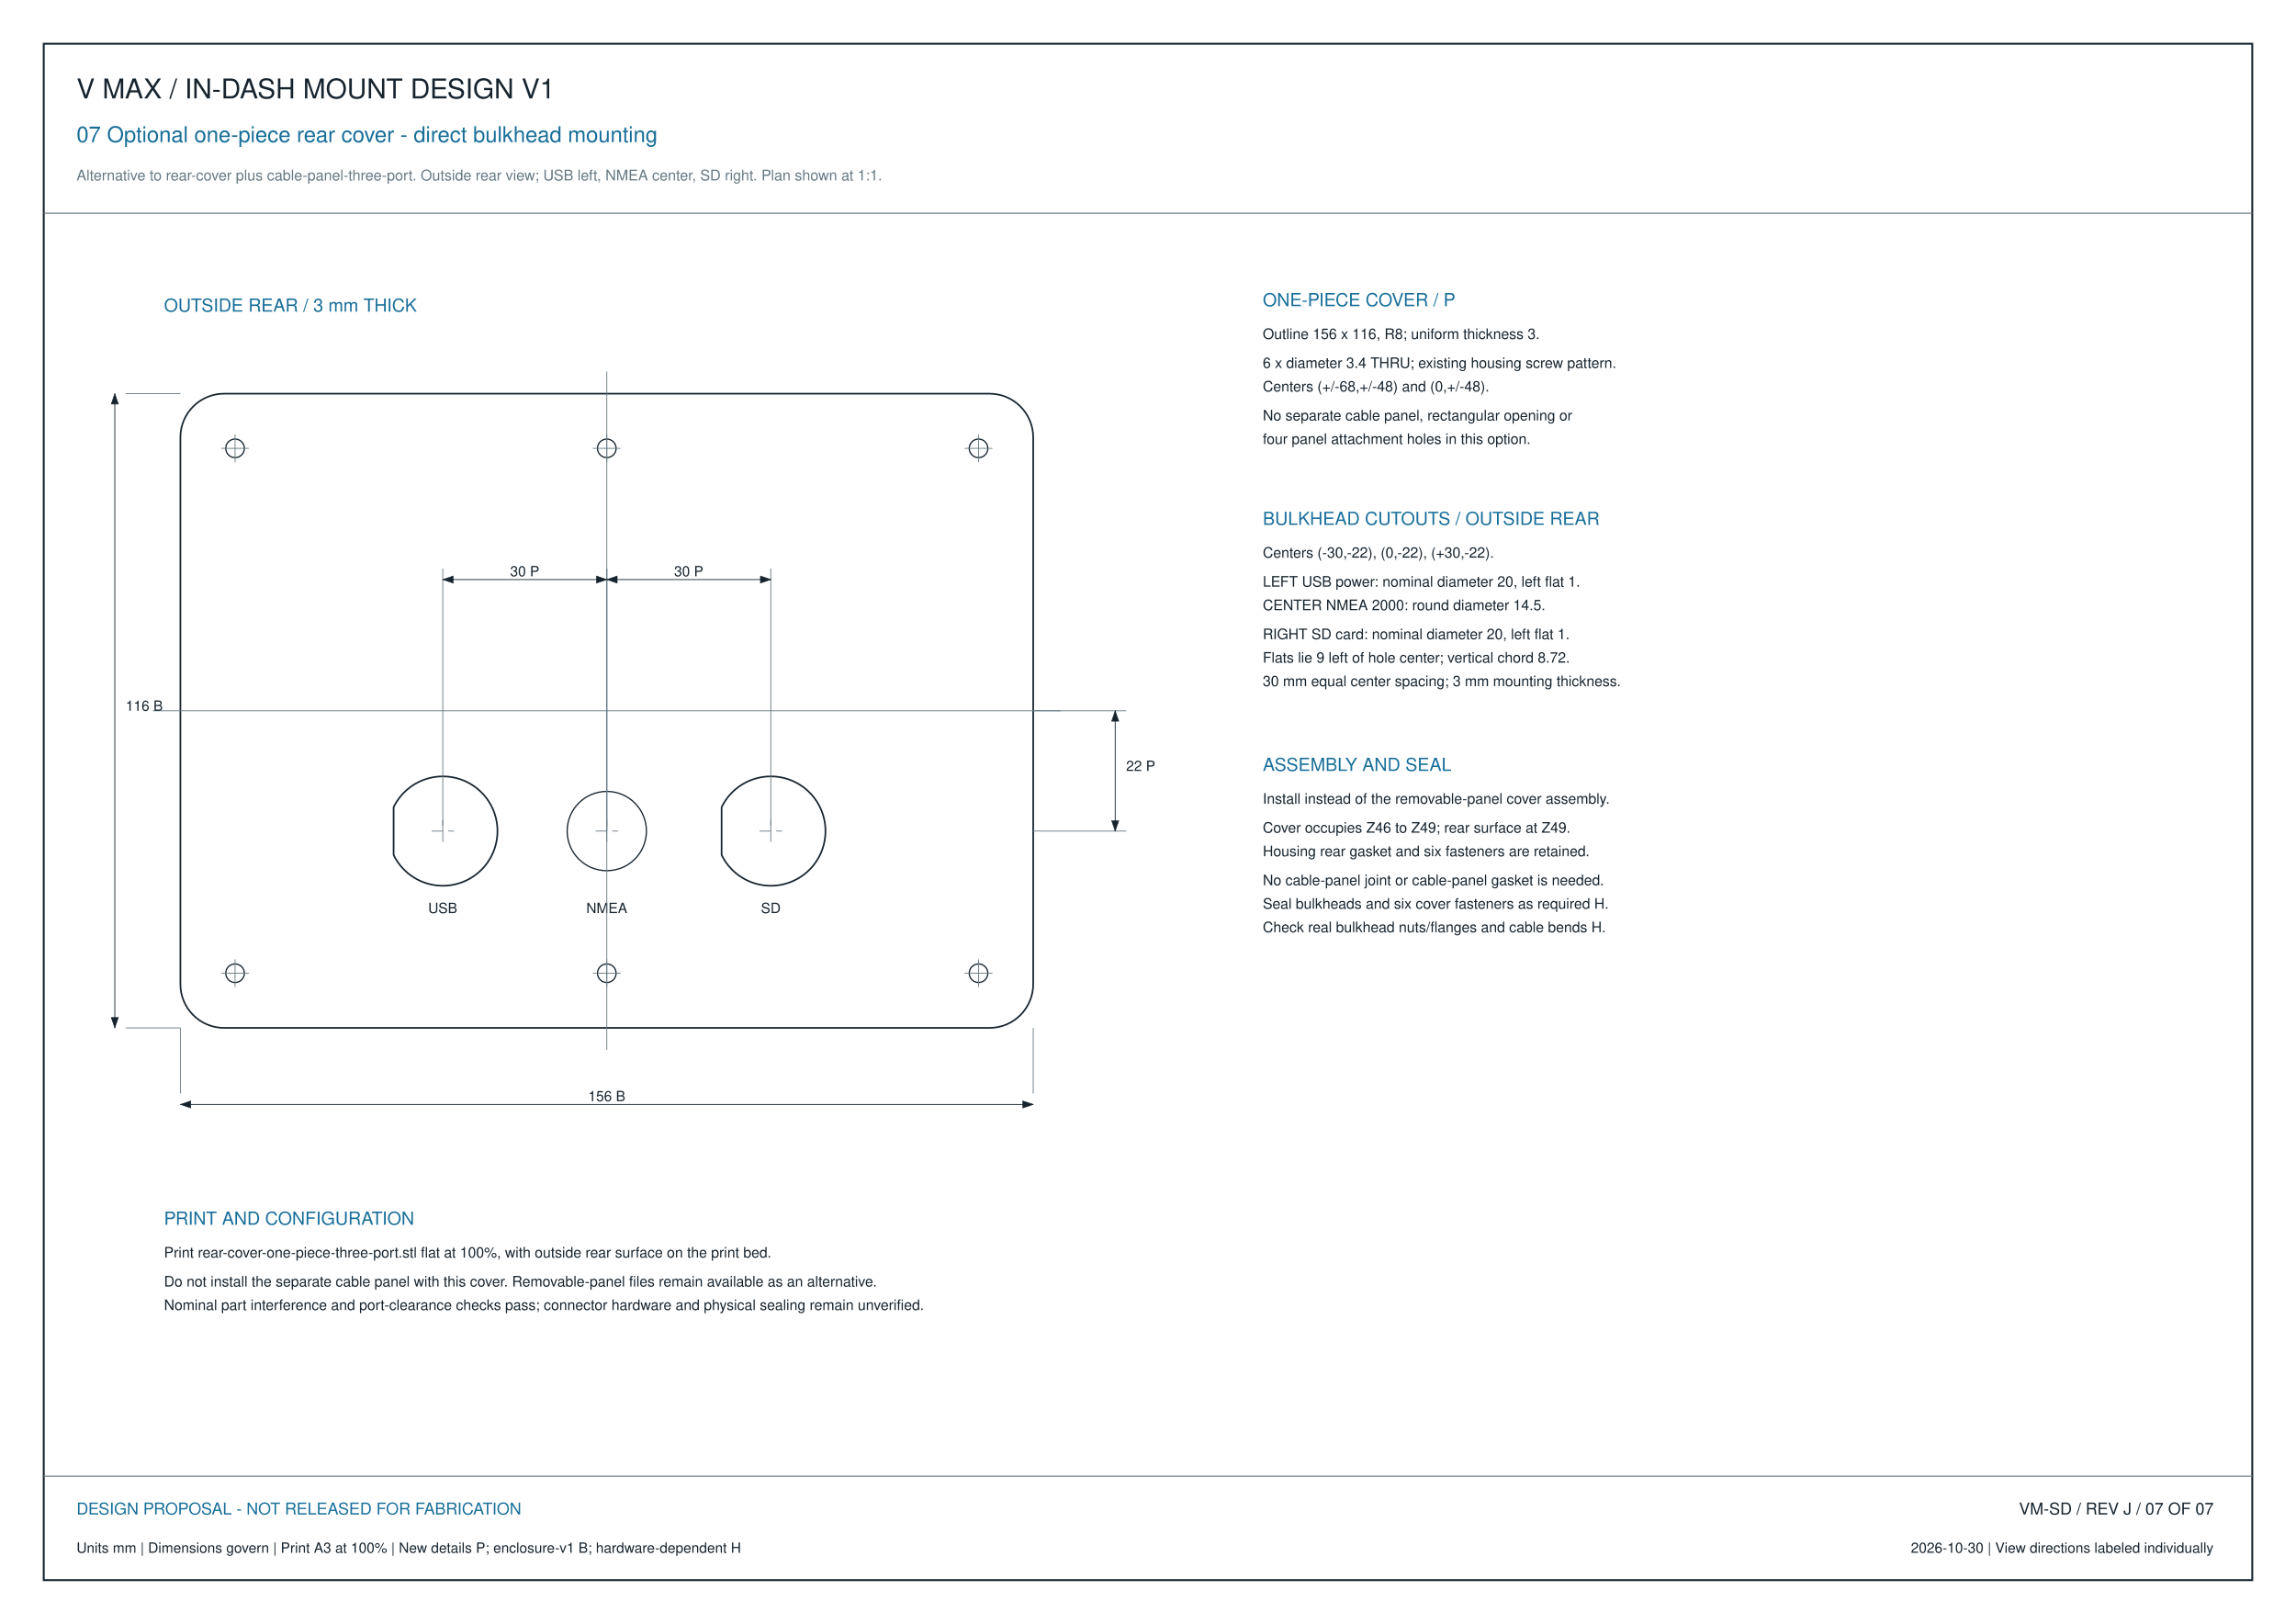
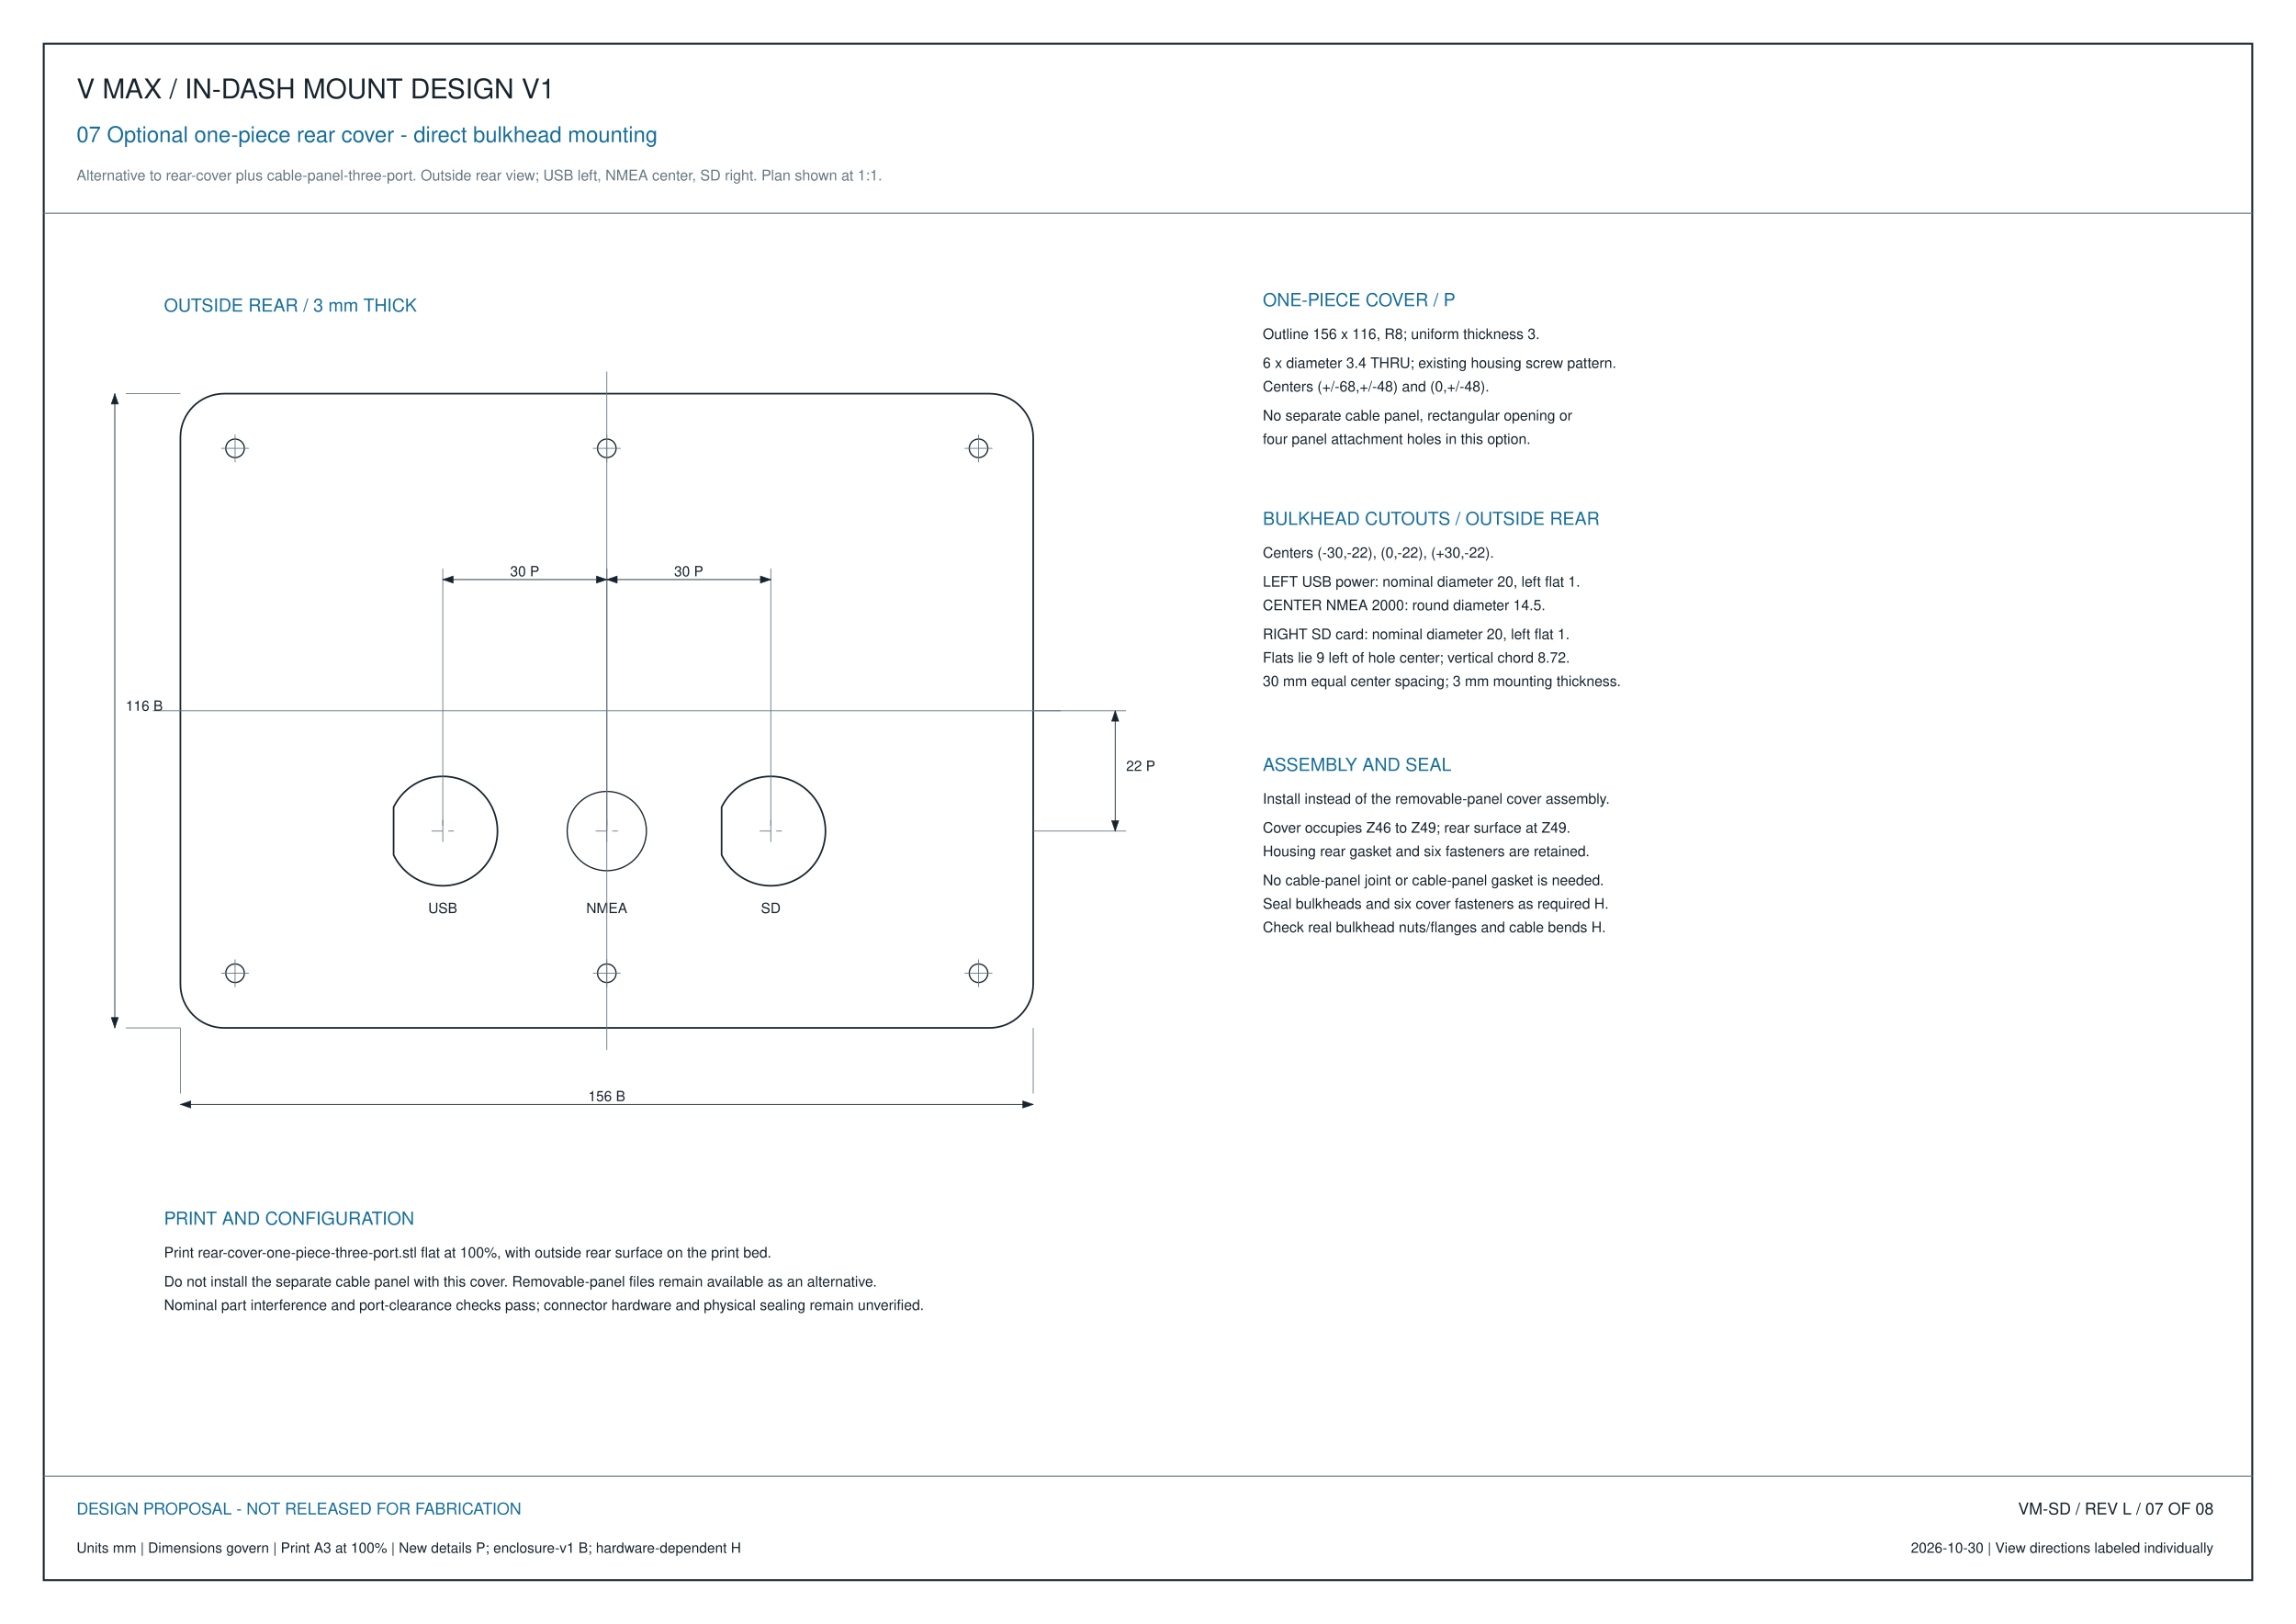
<svg xmlns="http://www.w3.org/2000/svg" width="420" height="297" preserveAspectRatio="xMinYMin meet" viewBox="0 0 420 297" version="1.0" fill-rule="evenodd">
  <clipPath id="clip">
    <rect x="0" y="0" width="420" height="297" />
  </clipPath>
  <g id="group" transform="scale(1,-1) translate(0,-297)" style="clip-path: url(#clip)">
    <g transform="">
      <rect x="8" y="8" width="404" height="281" style="stroke: rgb(9%,14%,18%); stroke-linecap: butt; stroke-width: 0.35; fill: none; fill-rule: evenodd;" />
      <text x="14" y="279" style="font-family: Helvetica; font-size: 5px;fill: rgb(9%,14%,18%); stroke:none;" transform="translate(0,558) scale(1,-1)">V MAX  /  IN-DASH MOUNT DESIGN V1</text>
      <text x="14" y="271" style="font-family: Helvetica; font-size: 4px;fill: rgb(9%,43%,60%); stroke:none;" transform="translate(0,542) scale(1,-1)">07  Optional one-piece rear cover - direct bulkhead mounting</text>
      <text x="14" y="264" style="font-family: Helvetica; font-size: 2.7px;fill: rgb(40%,47%,51%); stroke:none;" transform="translate(0,528) scale(1,-1)">Alternative to rear-cover plus cable-panel-three-port. Outside rear view; USB left, NMEA center, SD right. Plan shown at 1:1.</text>
      <path d="M 8,258 L 412,258 Z" style="stroke: rgb(40%,47%,51%); stroke-linecap: butt; stroke-width: 0.2;" />
      <path d="M 8,27 L 412,27 Z" style="stroke: rgb(40%,47%,51%); stroke-linecap: butt; stroke-width: 0.2;" />
      <text x="14" y="20" style="font-family: Helvetica; font-size: 3px;fill: rgb(9%,43%,60%); stroke:none;" transform="translate(0,40) scale(1,-1)">DESIGN PROPOSAL - NOT RELEASED FOR FABRICATION</text>
      <text x="14" y="13" style="font-family: Helvetica; font-size: 2.6px;fill: rgb(9%,14%,18%); stroke:none;" transform="translate(0,26) scale(1,-1)">Units mm | Dimensions govern | Print A3 at 100% | New details P; enclosure-v1 B; hardware-dependent H</text>
-       <text x="369.321" y="20" style="font-family: Helvetica; font-size: 3px;fill: rgb(9%,14%,18%); stroke:none;" transform="translate(0,40) scale(1,-1)">VM-SD / REV J / 07 OF 07</text>
+       <text x="369.153" y="20" style="font-family: Helvetica; font-size: 3px;fill: rgb(9%,14%,18%); stroke:none;" transform="translate(0,40) scale(1,-1)">VM-SD / REV L / 07 OF 08</text>
      <text x="349.558" y="13" style="font-family: Helvetica; font-size: 2.6px;fill: rgb(9%,14%,18%); stroke:none;" transform="translate(0,26) scale(1,-1)">2026-10-30 | View directions labeled individually</text>
      <rect x="33" y="109" width="156" height="116" rx="8" ry="8" style="stroke: rgb(9%,14%,18%); stroke-linecap: butt; stroke-width: 0.3; fill: none; fill-rule: evenodd;" />
      <circle cx="43" cy="119" r="1.7" style="stroke: rgb(9%,14%,18%); stroke-linecap: butt; stroke-width: 0.23; fill: none; fill-rule: evenodd;" />
      <path d="M 40.5,119 L 45.5,119 Z" style="stroke: rgb(40%,47%,51%); stroke-linecap: butt; stroke-width: 0.15; stroke-dasharray: 2, 1;" />
      <path d="M 43,116.5 L 43,121.5 Z" style="stroke: rgb(40%,47%,51%); stroke-linecap: butt; stroke-width: 0.15; stroke-dasharray: 2, 1;" />
      <circle cx="43" cy="215" r="1.7" style="stroke: rgb(9%,14%,18%); stroke-linecap: butt; stroke-width: 0.23; fill: none; fill-rule: evenodd;" />
      <path d="M 40.5,215 L 45.5,215 Z" style="stroke: rgb(40%,47%,51%); stroke-linecap: butt; stroke-width: 0.15; stroke-dasharray: 2, 1;" />
      <path d="M 43,212.5 L 43,217.5 Z" style="stroke: rgb(40%,47%,51%); stroke-linecap: butt; stroke-width: 0.15; stroke-dasharray: 2, 1;" />
      <circle cx="179" cy="119" r="1.7" style="stroke: rgb(9%,14%,18%); stroke-linecap: butt; stroke-width: 0.23; fill: none; fill-rule: evenodd;" />
      <path d="M 176.5,119 L 181.5,119 Z" style="stroke: rgb(40%,47%,51%); stroke-linecap: butt; stroke-width: 0.15; stroke-dasharray: 2, 1;" />
      <path d="M 179,116.5 L 179,121.5 Z" style="stroke: rgb(40%,47%,51%); stroke-linecap: butt; stroke-width: 0.15; stroke-dasharray: 2, 1;" />
      <circle cx="179" cy="215" r="1.7" style="stroke: rgb(9%,14%,18%); stroke-linecap: butt; stroke-width: 0.23; fill: none; fill-rule: evenodd;" />
      <path d="M 176.5,215 L 181.5,215 Z" style="stroke: rgb(40%,47%,51%); stroke-linecap: butt; stroke-width: 0.15; stroke-dasharray: 2, 1;" />
      <path d="M 179,212.5 L 179,217.5 Z" style="stroke: rgb(40%,47%,51%); stroke-linecap: butt; stroke-width: 0.15; stroke-dasharray: 2, 1;" />
      <circle cx="111" cy="119" r="1.7" style="stroke: rgb(9%,14%,18%); stroke-linecap: butt; stroke-width: 0.23; fill: none; fill-rule: evenodd;" />
      <path d="M 108.5,119 L 113.5,119 Z" style="stroke: rgb(40%,47%,51%); stroke-linecap: butt; stroke-width: 0.15; stroke-dasharray: 2, 1;" />
      <path d="M 111,116.5 L 111,121.5 Z" style="stroke: rgb(40%,47%,51%); stroke-linecap: butt; stroke-width: 0.15; stroke-dasharray: 2, 1;" />
      <circle cx="111" cy="215" r="1.7" style="stroke: rgb(9%,14%,18%); stroke-linecap: butt; stroke-width: 0.23; fill: none; fill-rule: evenodd;" />
      <path d="M 108.5,215 L 113.5,215 Z" style="stroke: rgb(40%,47%,51%); stroke-linecap: butt; stroke-width: 0.15; stroke-dasharray: 2, 1;" />
      <path d="M 111,212.5 L 111,217.5 Z" style="stroke: rgb(40%,47%,51%); stroke-linecap: butt; stroke-width: 0.15; stroke-dasharray: 2, 1;" />
      <polygon points="72 140.641, 72.152 140.341, 72.313 140.046, 72.485 139.757, 72.666 139.473, 72.856 139.196, 73.056 138.926, 73.265 138.662, 73.482 138.405, 73.708 138.156, 73.943 137.915, 74.185 137.682, 74.435 137.457, 74.692 137.24, 74.957 137.033, 75.228 136.834, 75.506 136.644, 75.79 136.464, 76.08 136.294, 76.375 136.134, 76.676 135.983, 76.982 135.843, 77.292 135.713, 77.606 135.593, 77.925 135.485, 78.246 135.387, 78.571 135.299, 78.899 135.223, 79.229 135.158, 79.561 135.104, 79.894 135.061, 80.229 135.03, 80.565 135.01, 80.901 135, 81.237 135.003, 81.573 135.016, 81.909 135.041, 82.243 135.077, 82.576 135.125, 82.907 135.184, 83.236 135.253, 83.563 135.334, 83.886 135.425, 84.206 135.528, 84.523 135.641, 84.836 135.765, 85.144 135.899, 85.448 136.044, 85.747 136.198, 86.04 136.363, 86.327 136.537, 86.609 136.721, 86.884 136.914, 87.153 137.117, 87.414 137.328, 87.669 137.548, 87.915 137.777, 88.154 138.013, 88.385 138.258, 88.608 138.51, 88.822 138.769, 89.027 139.036, 89.223 139.309, 89.41 139.589, 89.587 139.875, 89.754 140.167, 89.912 140.464, 90.059 140.766, 90.197 141.073, 90.323 141.384, 90.44 141.7, 90.545 142.019, 90.64 142.342, 90.724 142.667, 90.797 142.996, 90.859 143.326, 90.91 143.659, 90.949 143.993, 90.977 144.328, 90.994 144.664, 91 145, 90.994 145.336, 90.977 145.672, 90.949 146.007, 90.91 146.341, 90.859 146.674, 90.797 147.004, 90.724 147.333, 90.64 147.658, 90.545 147.981, 90.44 148.3, 90.323 148.616, 90.197 148.927, 90.059 149.234, 89.912 149.536, 89.754 149.833, 89.587 150.125, 89.41 150.411, 89.223 150.691, 89.027 150.964, 88.822 151.231, 88.608 151.49, 88.385 151.742, 88.154 151.987, 87.915 152.223, 87.669 152.452, 87.414 152.672, 87.153 152.883, 86.884 153.086, 86.609 153.279, 86.327 153.463, 86.04 153.637, 85.747 153.802, 85.448 153.956, 85.144 154.101, 84.836 154.235, 84.523 154.359, 84.206 154.472, 83.886 154.575, 83.563 154.666, 83.236 154.747, 82.907 154.816, 82.576 154.875, 82.243 154.923, 81.909 154.959, 81.573 154.984, 81.237 154.997, 80.901 155, 80.565 154.99, 80.229 154.97, 79.894 154.939, 79.561 154.896, 79.229 154.842, 78.899 154.777, 78.571 154.701, 78.246 154.613, 77.925 154.515, 77.606 154.407, 77.292 154.287, 76.982 154.157, 76.676 154.017, 76.375 153.866, 76.08 153.706, 75.79 153.536, 75.506 153.356, 75.228 153.166, 74.957 152.967, 74.692 152.76, 74.435 152.543, 74.185 152.318, 73.943 152.085, 73.708 151.844, 73.482 151.595, 73.265 151.338, 73.056 151.074, 72.856 150.804, 72.666 150.527, 72.485 150.243, 72.313 149.954, 72.152 149.659, 72 149.359" style="stroke: rgb(9%,14%,18%); stroke-linecap: butt; stroke-width: 0.3; fill: none; fill-rule: evenodd;" />
      <path d="M 79,145 L 83,145 Z" style="stroke: rgb(40%,47%,51%); stroke-linecap: butt; stroke-width: 0.15; stroke-dasharray: 2, 1;" />
      <path d="M 81,143 L 81,147 Z" style="stroke: rgb(40%,47%,51%); stroke-linecap: butt; stroke-width: 0.15; stroke-dasharray: 2, 1;" />
      <polygon points="132 140.641, 132.152 140.341, 132.313 140.046, 132.485 139.757, 132.666 139.473, 132.857 139.196, 133.056 138.926, 133.265 138.662, 133.482 138.405, 133.708 138.156, 133.943 137.915, 134.185 137.682, 134.435 137.457, 134.692 137.24, 134.957 137.033, 135.228 136.834, 135.506 136.644, 135.79 136.464, 136.08 136.294, 136.375 136.134, 136.676 135.983, 136.982 135.843, 137.292 135.713, 137.606 135.593, 137.925 135.485, 138.246 135.387, 138.571 135.299, 138.899 135.223, 139.229 135.158, 139.561 135.104, 139.894 135.061, 140.229 135.03, 140.565 135.01, 140.901 135, 141.237 135.003, 141.573 135.016, 141.909 135.041, 142.243 135.077, 142.576 135.125, 142.907 135.184, 143.236 135.253, 143.562 135.334, 143.886 135.425, 144.206 135.528, 144.523 135.641, 144.836 135.765, 145.144 135.899, 145.448 136.044, 145.746 136.198, 146.04 136.363, 146.327 136.537, 146.609 136.721, 146.884 136.914, 147.153 137.117, 147.414 137.328, 147.669 137.548, 147.916 137.777, 148.154 138.013, 148.385 138.258, 148.608 138.51, 148.822 138.769, 149.027 139.036, 149.223 139.309, 149.41 139.589, 149.587 139.875, 149.754 140.167, 149.912 140.464, 150.059 140.766, 150.197 141.073, 150.323 141.384, 150.44 141.7, 150.545 142.019, 150.64 142.342, 150.724 142.667, 150.797 142.996, 150.859 143.326, 150.91 143.659, 150.949 143.993, 150.977 144.328, 150.994 144.664, 151 145, 150.994 145.336, 150.977 145.672, 150.949 146.007, 150.91 146.341, 150.859 146.674, 150.797 147.004, 150.724 147.333, 150.64 147.658, 150.545 147.981, 150.44 148.3, 150.323 148.616, 150.197 148.927, 150.059 149.234, 149.912 149.536, 149.754 149.833, 149.587 150.125, 149.41 150.411, 149.223 150.691, 149.027 150.964, 148.822 151.231, 148.608 151.49, 148.385 151.742, 148.154 151.987, 147.916 152.223, 147.669 152.452, 147.414 152.672, 147.153 152.883, 146.884 153.086, 146.609 153.279, 146.327 153.463, 146.04 153.637, 145.746 153.802, 145.448 153.956, 145.144 154.101, 144.836 154.235, 144.523 154.359, 144.206 154.472, 143.886 154.575, 143.562 154.666, 143.236 154.747, 142.907 154.816, 142.576 154.875, 142.243 154.923, 141.909 154.959, 141.573 154.984, 141.237 154.997, 140.901 155, 140.565 154.99, 140.229 154.97, 139.894 154.939, 139.561 154.896, 139.229 154.842, 138.899 154.777, 138.571 154.701, 138.246 154.613, 137.925 154.515, 137.606 154.407, 137.292 154.287, 136.982 154.157, 136.676 154.017, 136.375 153.866, 136.08 153.706, 135.79 153.536, 135.506 153.356, 135.228 153.166, 134.957 152.967, 134.692 152.76, 134.435 152.543, 134.185 152.318, 133.943 152.085, 133.708 151.844, 133.482 151.595, 133.265 151.338, 133.056 151.074, 132.857 150.804, 132.666 150.527, 132.485 150.243, 132.313 149.954, 132.152 149.659, 132 149.359" style="stroke: rgb(9%,14%,18%); stroke-linecap: butt; stroke-width: 0.3; fill: none; fill-rule: evenodd;" />
      <path d="M 139,145 L 143,145 Z" style="stroke: rgb(40%,47%,51%); stroke-linecap: butt; stroke-width: 0.15; stroke-dasharray: 2, 1;" />
      <path d="M 141,143 L 141,147 Z" style="stroke: rgb(40%,47%,51%); stroke-linecap: butt; stroke-width: 0.15; stroke-dasharray: 2, 1;" />
      <circle cx="111" cy="145" r="7.25" style="stroke: rgb(9%,14%,18%); stroke-linecap: butt; stroke-width: 0.23; fill: none; fill-rule: evenodd;" />
      <path d="M 109,145 L 113,145 Z" style="stroke: rgb(40%,47%,51%); stroke-linecap: butt; stroke-width: 0.15; stroke-dasharray: 2, 1;" />
      <path d="M 111,143 L 111,147 Z" style="stroke: rgb(40%,47%,51%); stroke-linecap: butt; stroke-width: 0.15; stroke-dasharray: 2, 1;" />
      <text x="78.327" y="130" style="font-family: Helvetica; font-size: 2.6px;fill: rgb(9%,14%,18%); stroke:none;" transform="translate(0,260) scale(1,-1)">USB</text>
      <text x="107.244" y="130" style="font-family: Helvetica; font-size: 2.6px;fill: rgb(9%,14%,18%); stroke:none;" transform="translate(0,260) scale(1,-1)">NMEA</text>
      <text x="139.194" y="130" style="font-family: Helvetica; font-size: 2.6px;fill: rgb(9%,14%,18%); stroke:none;" transform="translate(0,260) scale(1,-1)">SD</text>
      <path d="M 28,167 L 194,167 Z" style="stroke: rgb(40%,47%,51%); stroke-linecap: butt; stroke-width: 0.15; stroke-dasharray: 4, 1;" />
      <path d="M 111,105 L 111,229 Z" style="stroke: rgb(40%,47%,51%); stroke-linecap: butt; stroke-width: 0.15; stroke-dasharray: 4, 1;" />
      <path d="M 33,109 L 33,97 Z" style="stroke: rgb(40%,47%,51%); stroke-linecap: butt; stroke-width: 0.15;" />
      <path d="M 189,109 L 189,97 Z" style="stroke: rgb(40%,47%,51%); stroke-linecap: butt; stroke-width: 0.15;" />
      <path d="M 33,95 L 189,95 Z" style="stroke: rgb(9%,14%,18%); stroke-linecap: butt; stroke-width: 0.15;" />
      <polygon points="33 95, 34.9 95.65, 34.9 94.35" style="stroke: rgb(9%,14%,18%); stroke-linecap: butt; stroke-width: 0.1; fill: rgb(9%,14%,18%); fill-rule: evenodd;" />
      <polygon points="189 95, 187.1 95.65, 187.1 94.35" style="stroke: rgb(9%,14%,18%); stroke-linecap: butt; stroke-width: 0.1; fill: rgb(9%,14%,18%); fill-rule: evenodd;" />
      <text x="107.603" y="96.4" style="font-family: Helvetica; font-size: 2.6px;fill: rgb(9%,14%,18%); stroke:none;" transform="translate(0,192) scale(1,-1)">156 B</text>
      <path d="M 33,109 L 23,109 Z" style="stroke: rgb(40%,47%,51%); stroke-linecap: butt; stroke-width: 0.15;" />
      <path d="M 33,225 L 23,225 Z" style="stroke: rgb(40%,47%,51%); stroke-linecap: butt; stroke-width: 0.15;" />
      <path d="M 21,109 L 21,225 Z" style="stroke: rgb(9%,14%,18%); stroke-linecap: butt; stroke-width: 0.15;" />
      <polygon points="21 109, 21.65 110.9, 20.35 110.9" style="stroke: rgb(9%,14%,18%); stroke-linecap: butt; stroke-width: 0.1; fill: rgb(9%,14%,18%); fill-rule: evenodd;" />
      <polygon points="21 225, 21.65 223.1, 20.35 223.1" style="stroke: rgb(9%,14%,18%); stroke-linecap: butt; stroke-width: 0.1; fill: rgb(9%,14%,18%); fill-rule: evenodd;" />
      <text x="23" y="167.0" style="font-family: Helvetica; font-size: 2.6px;fill: rgb(9%,14%,18%); stroke:none;" transform="translate(0,334) scale(1,-1)">116 B</text>
      <path d="M 81,145 L 81,193 Z" style="stroke: rgb(40%,47%,51%); stroke-linecap: butt; stroke-width: 0.15;" />
      <path d="M 111,145 L 111,193 Z" style="stroke: rgb(40%,47%,51%); stroke-linecap: butt; stroke-width: 0.15;" />
      <path d="M 81,191 L 111,191 Z" style="stroke: rgb(9%,14%,18%); stroke-linecap: butt; stroke-width: 0.15;" />
      <polygon points="81 191, 82.9 191.65, 82.9 190.35" style="stroke: rgb(9%,14%,18%); stroke-linecap: butt; stroke-width: 0.1; fill: rgb(9%,14%,18%); fill-rule: evenodd;" />
      <polygon points="111 191, 109.1 191.65, 109.1 190.35" style="stroke: rgb(9%,14%,18%); stroke-linecap: butt; stroke-width: 0.1; fill: rgb(9%,14%,18%); fill-rule: evenodd;" />
      <text x="93.326" y="192.4" style="font-family: Helvetica; font-size: 2.6px;fill: rgb(9%,14%,18%); stroke:none;" transform="translate(0,384) scale(1,-1)">30 P</text>
      <path d="M 111,145 L 111,193 Z" style="stroke: rgb(40%,47%,51%); stroke-linecap: butt; stroke-width: 0.15;" />
      <path d="M 141,145 L 141,193 Z" style="stroke: rgb(40%,47%,51%); stroke-linecap: butt; stroke-width: 0.15;" />
      <path d="M 111,191 L 141,191 Z" style="stroke: rgb(9%,14%,18%); stroke-linecap: butt; stroke-width: 0.15;" />
      <polygon points="111 191, 112.9 191.65, 112.9 190.35" style="stroke: rgb(9%,14%,18%); stroke-linecap: butt; stroke-width: 0.1; fill: rgb(9%,14%,18%); fill-rule: evenodd;" />
      <polygon points="141 191, 139.1 191.65, 139.1 190.35" style="stroke: rgb(9%,14%,18%); stroke-linecap: butt; stroke-width: 0.1; fill: rgb(9%,14%,18%); fill-rule: evenodd;" />
      <text x="123.326" y="192.4" style="font-family: Helvetica; font-size: 2.6px;fill: rgb(9%,14%,18%); stroke:none;" transform="translate(0,384) scale(1,-1)">30 P</text>
      <path d="M 189,145 L 206,145 Z" style="stroke: rgb(40%,47%,51%); stroke-linecap: butt; stroke-width: 0.15;" />
      <path d="M 189,167 L 206,167 Z" style="stroke: rgb(40%,47%,51%); stroke-linecap: butt; stroke-width: 0.15;" />
      <path d="M 204,145 L 204,167 Z" style="stroke: rgb(9%,14%,18%); stroke-linecap: butt; stroke-width: 0.15;" />
      <polygon points="204 145, 204.65 146.9, 203.35 146.9" style="stroke: rgb(9%,14%,18%); stroke-linecap: butt; stroke-width: 0.1; fill: rgb(9%,14%,18%); fill-rule: evenodd;" />
      <polygon points="204 167, 204.65 165.1, 203.35 165.1" style="stroke: rgb(9%,14%,18%); stroke-linecap: butt; stroke-width: 0.1; fill: rgb(9%,14%,18%); fill-rule: evenodd;" />
      <text x="206" y="156.0" style="font-family: Helvetica; font-size: 2.6px;fill: rgb(9%,14%,18%); stroke:none;" transform="translate(0,312) scale(1,-1)">22 P</text>
      <text x="30" y="240" style="font-family: Helvetica; font-size: 3.3px;fill: rgb(9%,43%,60%); stroke:none;" transform="translate(0,480) scale(1,-1)">OUTSIDE REAR / 3 mm THICK</text>
      <text x="231" y="241" style="font-family: Helvetica; font-size: 3.3px;fill: rgb(9%,43%,60%); stroke:none;" transform="translate(0,482) scale(1,-1)">ONE-PIECE COVER / P</text>
      <text x="231" y="235.0" style="font-family: Helvetica; font-size: 2.65px;fill: rgb(9%,14%,18%); stroke:none;" transform="translate(0,470) scale(1,-1)">Outline 156 x 116, R8; uniform thickness 3.</text>
      <text x="231" y="230.3" style="font-family: Helvetica; font-size: 2.65px;fill: rgb(9%,14%,18%); stroke:none;" transform="translate(0,460) scale(1,-1)">6 x diameter 3.4 THRU; existing housing screw pattern.</text>
      <text x="231" y="225.6" style="font-family: Helvetica; font-size: 2.65px;fill: rgb(9%,14%,18%); stroke:none;" transform="translate(0,451) scale(1,-1)">Centers (+/-68,+/-48) and (0,+/-48).</text>
      <text x="231" y="220.9" style="font-family: Helvetica; font-size: 2.65px;fill: rgb(9%,14%,18%); stroke:none;" transform="translate(0,441) scale(1,-1)">No separate cable panel, rectangular opening or</text>
      <text x="231" y="216.2" style="font-family: Helvetica; font-size: 2.65px;fill: rgb(9%,14%,18%); stroke:none;" transform="translate(0,432) scale(1,-1)">four panel attachment holes in this option.</text>
      <text x="231" y="201" style="font-family: Helvetica; font-size: 3.3px;fill: rgb(9%,43%,60%); stroke:none;" transform="translate(0,402) scale(1,-1)">BULKHEAD CUTOUTS / OUTSIDE REAR</text>
      <text x="231" y="195.0" style="font-family: Helvetica; font-size: 2.65px;fill: rgb(9%,14%,18%); stroke:none;" transform="translate(0,390) scale(1,-1)">Centers (-30,-22), (0,-22), (+30,-22).</text>
      <text x="231" y="190.3" style="font-family: Helvetica; font-size: 2.65px;fill: rgb(9%,14%,18%); stroke:none;" transform="translate(0,380) scale(1,-1)">LEFT USB power: nominal diameter 20, left flat 1.</text>
      <text x="231" y="185.6" style="font-family: Helvetica; font-size: 2.65px;fill: rgb(9%,14%,18%); stroke:none;" transform="translate(0,371) scale(1,-1)">CENTER NMEA 2000: round diameter 14.5.</text>
      <text x="231" y="180.9" style="font-family: Helvetica; font-size: 2.65px;fill: rgb(9%,14%,18%); stroke:none;" transform="translate(0,361) scale(1,-1)">RIGHT SD card: nominal diameter 20, left flat 1.</text>
      <text x="231" y="176.2" style="font-family: Helvetica; font-size: 2.65px;fill: rgb(9%,14%,18%); stroke:none;" transform="translate(0,352) scale(1,-1)">Flats lie 9 left of hole center; vertical chord 8.72.</text>
      <text x="231" y="171.5" style="font-family: Helvetica; font-size: 2.65px;fill: rgb(9%,14%,18%); stroke:none;" transform="translate(0,343) scale(1,-1)">30 mm equal center spacing; 3 mm mounting thickness.</text>
      <text x="231" y="156" style="font-family: Helvetica; font-size: 3.3px;fill: rgb(9%,43%,60%); stroke:none;" transform="translate(0,312) scale(1,-1)">ASSEMBLY AND SEAL</text>
      <text x="231" y="150.0" style="font-family: Helvetica; font-size: 2.65px;fill: rgb(9%,14%,18%); stroke:none;" transform="translate(0,300) scale(1,-1)">Install instead of the removable-panel cover assembly.</text>
      <text x="231" y="145.3" style="font-family: Helvetica; font-size: 2.65px;fill: rgb(9%,14%,18%); stroke:none;" transform="translate(0,290) scale(1,-1)">Cover occupies Z46 to Z49; rear surface at Z49.</text>
      <text x="231" y="140.6" style="font-family: Helvetica; font-size: 2.65px;fill: rgb(9%,14%,18%); stroke:none;" transform="translate(0,281) scale(1,-1)">Housing rear gasket and six fasteners are retained.</text>
      <text x="231" y="135.9" style="font-family: Helvetica; font-size: 2.65px;fill: rgb(9%,14%,18%); stroke:none;" transform="translate(0,271) scale(1,-1)">No cable-panel joint or cable-panel gasket is needed.</text>
      <text x="231" y="131.2" style="font-family: Helvetica; font-size: 2.65px;fill: rgb(9%,14%,18%); stroke:none;" transform="translate(0,262) scale(1,-1)">Seal bulkheads and six cover fasteners as required H.</text>
      <text x="231" y="126.5" style="font-family: Helvetica; font-size: 2.65px;fill: rgb(9%,14%,18%); stroke:none;" transform="translate(0,253) scale(1,-1)">Check real bulkhead nuts/flanges and cable bends H.</text>
      <text x="30" y="73" style="font-family: Helvetica; font-size: 3.3px;fill: rgb(9%,43%,60%); stroke:none;" transform="translate(0,146) scale(1,-1)">PRINT AND CONFIGURATION</text>
      <text x="30" y="67.0" style="font-family: Helvetica; font-size: 2.65px;fill: rgb(9%,14%,18%); stroke:none;" transform="translate(0,134) scale(1,-1)">Print rear-cover-one-piece-three-port.stl flat at 100%, with outside rear surface on the print bed.</text>
      <text x="30" y="62.3" style="font-family: Helvetica; font-size: 2.65px;fill: rgb(9%,14%,18%); stroke:none;" transform="translate(0,124) scale(1,-1)">Do not install the separate cable panel with this cover. Removable-panel files remain available as an alternative.</text>
      <text x="30" y="57.6" style="font-family: Helvetica; font-size: 2.65px;fill: rgb(9%,14%,18%); stroke:none;" transform="translate(0,115) scale(1,-1)">Nominal part interference and port-clearance checks pass; connector hardware and physical sealing remain unverified.</text>
    </g>
  </g>
</svg>
